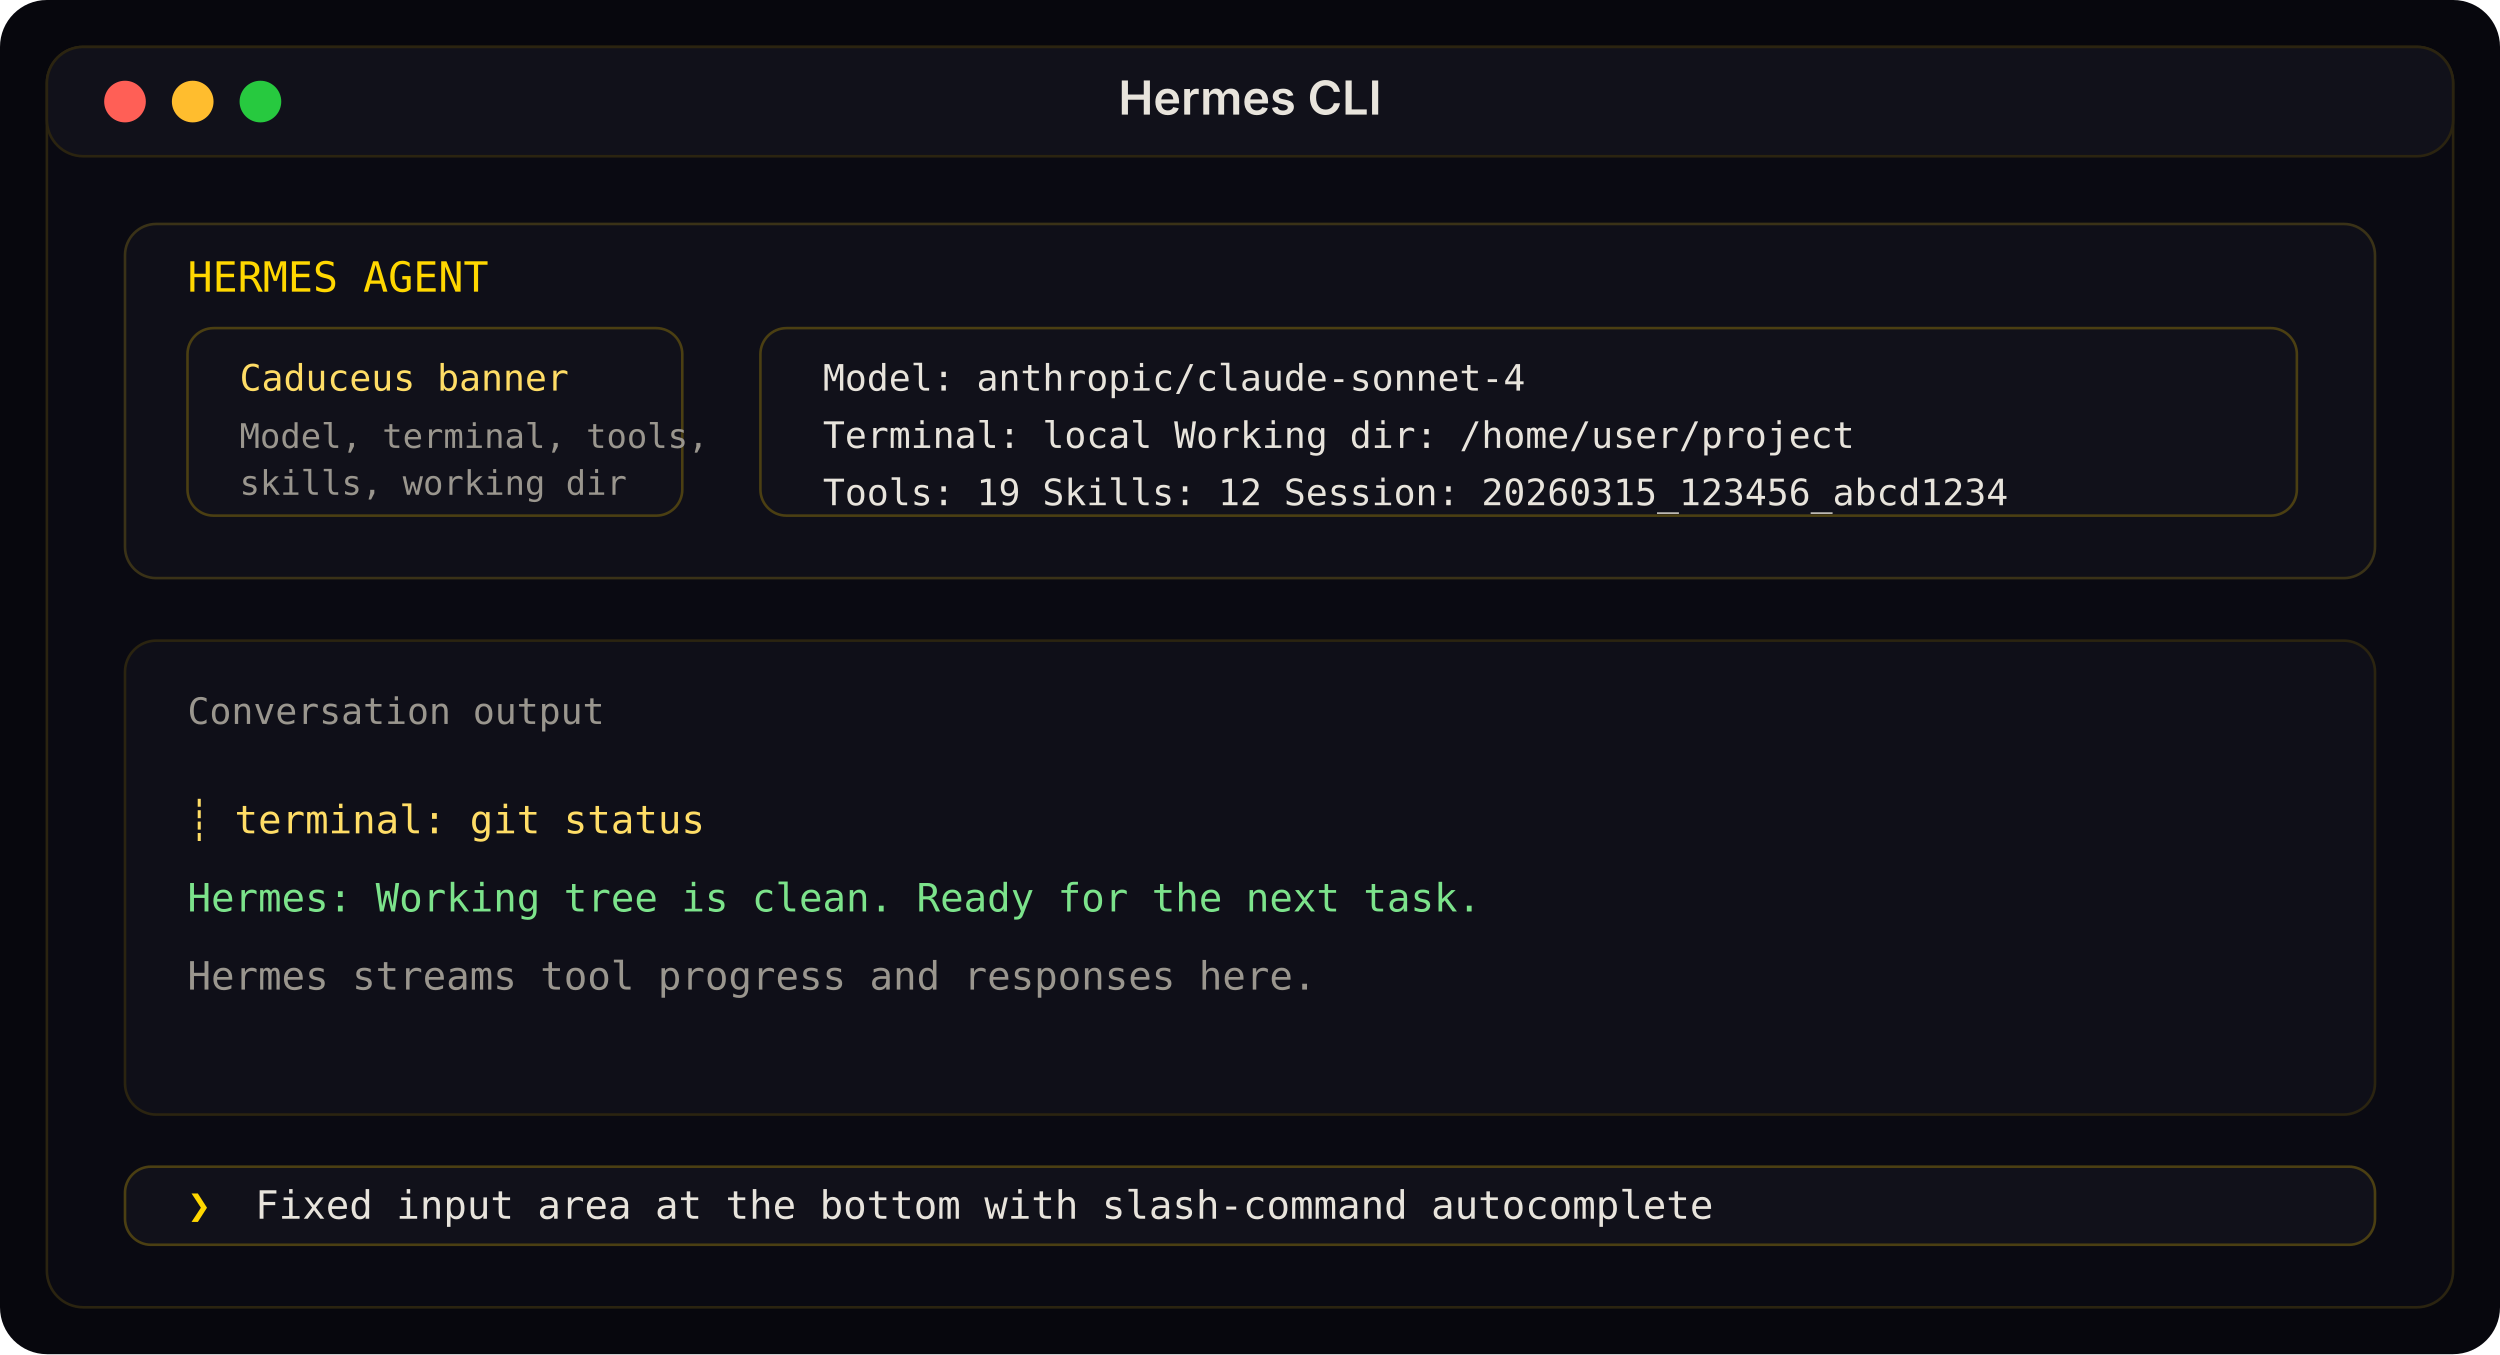
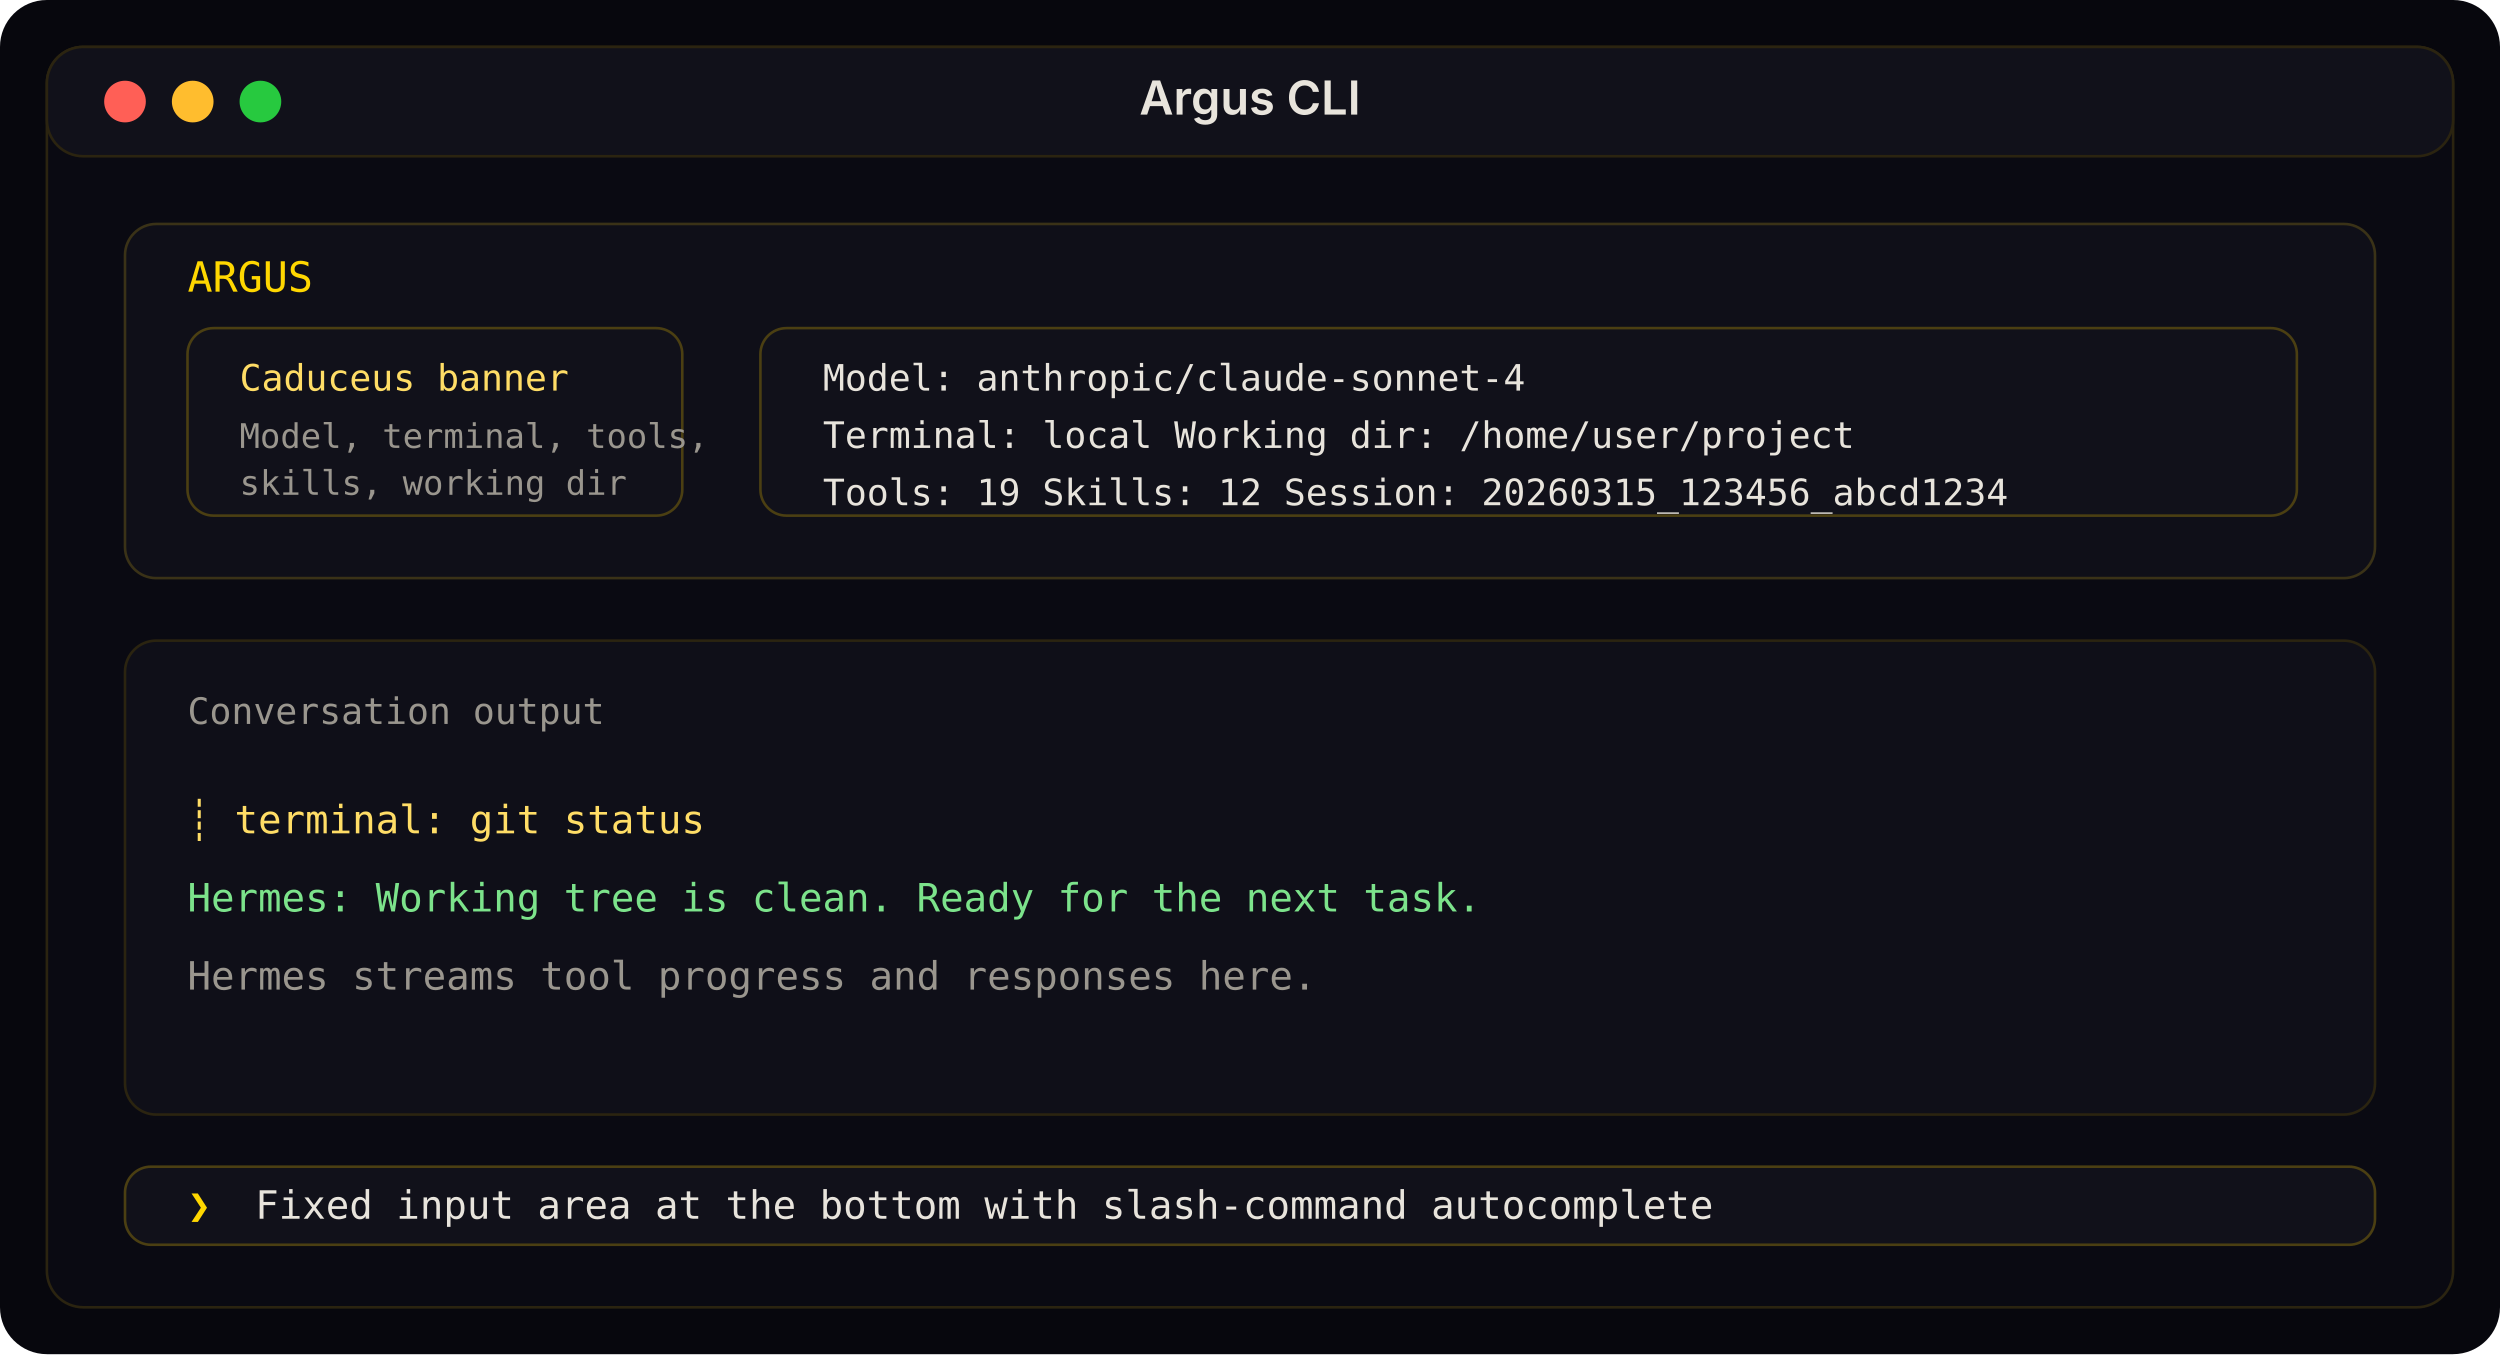
<svg xmlns="http://www.w3.org/2000/svg" width="960" height="520" viewBox="0 0 960 520" role="img" aria-labelledby="title desc">
  <rect width="960" height="520" rx="18" fill="#07070d" />
  <rect x="18" y="18" width="924" height="484" rx="14" fill="#0a0a12" stroke="#2b2410" />
  <rect x="18" y="18" width="924" height="42" rx="14" fill="#11111a" stroke="#2b2410" />
  <circle cx="48" cy="39" r="8" fill="#ff5f56" />
  <circle cx="74" cy="39" r="8" fill="#ffbd2e" />
  <circle cx="100" cy="39" r="8" fill="#27c93f" />
-   <text x="480" y="44" text-anchor="middle" fill="#e8e4dc" font-family="Inter, sans-serif" font-size="18" font-weight="600">Hermes CLI</text>
+   <text x="480" y="44" text-anchor="middle" fill="#e8e4dc" font-family="Inter, sans-serif" font-size="18" font-weight="600">Argus CLI</text>
  <rect x="48" y="86" width="864" height="136" rx="12" fill="#0f0f18" stroke="#3a3217" />
-   <text x="72" y="112" fill="#ffd700" font-family="JetBrains Mono, monospace" font-size="16">HERMES AGENT</text>
+   <text x="72" y="112" fill="#ffd700" font-family="JetBrains Mono, monospace" font-size="16">ARGUS</text>
  <rect x="72" y="126" width="190" height="72" rx="10" fill="#11111a" stroke="#4b3f12" />
  <text x="92" y="150" fill="#ffdd66" font-family="JetBrains Mono, monospace" font-size="14">Caduceus banner</text>
  <text x="92" y="172" fill="#9a968e" font-family="JetBrains Mono, monospace" font-size="13">Model, terminal, tools,</text>
  <text x="92" y="190" fill="#9a968e" font-family="JetBrains Mono, monospace" font-size="13">skills, working dir</text>
  <rect x="292" y="126" width="590" height="72" rx="10" fill="#11111a" stroke="#4b3f12" />
  <text x="316" y="150" fill="#e8e4dc" font-family="JetBrains Mono, monospace" font-size="14">Model: anthropic/claude-sonnet-4</text>
  <text x="316" y="172" fill="#e8e4dc" font-family="JetBrains Mono, monospace" font-size="14">Terminal: local   Working dir: /home/user/project</text>
  <text x="316" y="194" fill="#e8e4dc" font-family="JetBrains Mono, monospace" font-size="14">Tools: 19   Skills: 12   Session: 20260315_123456_abcd1234</text>
  <rect x="48" y="246" width="864" height="182" rx="12" fill="#0f0f18" stroke="#2b2410" />
  <text x="72" y="278" fill="#9a968e" font-family="JetBrains Mono, monospace" font-size="14">Conversation output</text>
  <text x="72" y="320" fill="#ffdd66" font-family="JetBrains Mono, monospace" font-size="15">┊ terminal: git status</text>
  <text x="72" y="350" fill="#7ce38b" font-family="JetBrains Mono, monospace" font-size="15">Hermes: Working tree is clean. Ready for the next task.</text>
  <text x="72" y="380" fill="#9a968e" font-family="JetBrains Mono, monospace" font-size="15">Hermes streams tool progress and responses here.</text>
  <rect x="48" y="448" width="864" height="30" rx="10" fill="#11111a" stroke="#4b3f12" />
  <text x="72" y="468" fill="#ffd700" font-family="JetBrains Mono, monospace" font-size="15">❯</text>
  <text x="98" y="468" fill="#e8e4dc" font-family="JetBrains Mono, monospace" font-size="15">Fixed input area at the bottom with slash-command autocomplete</text>
</svg>
